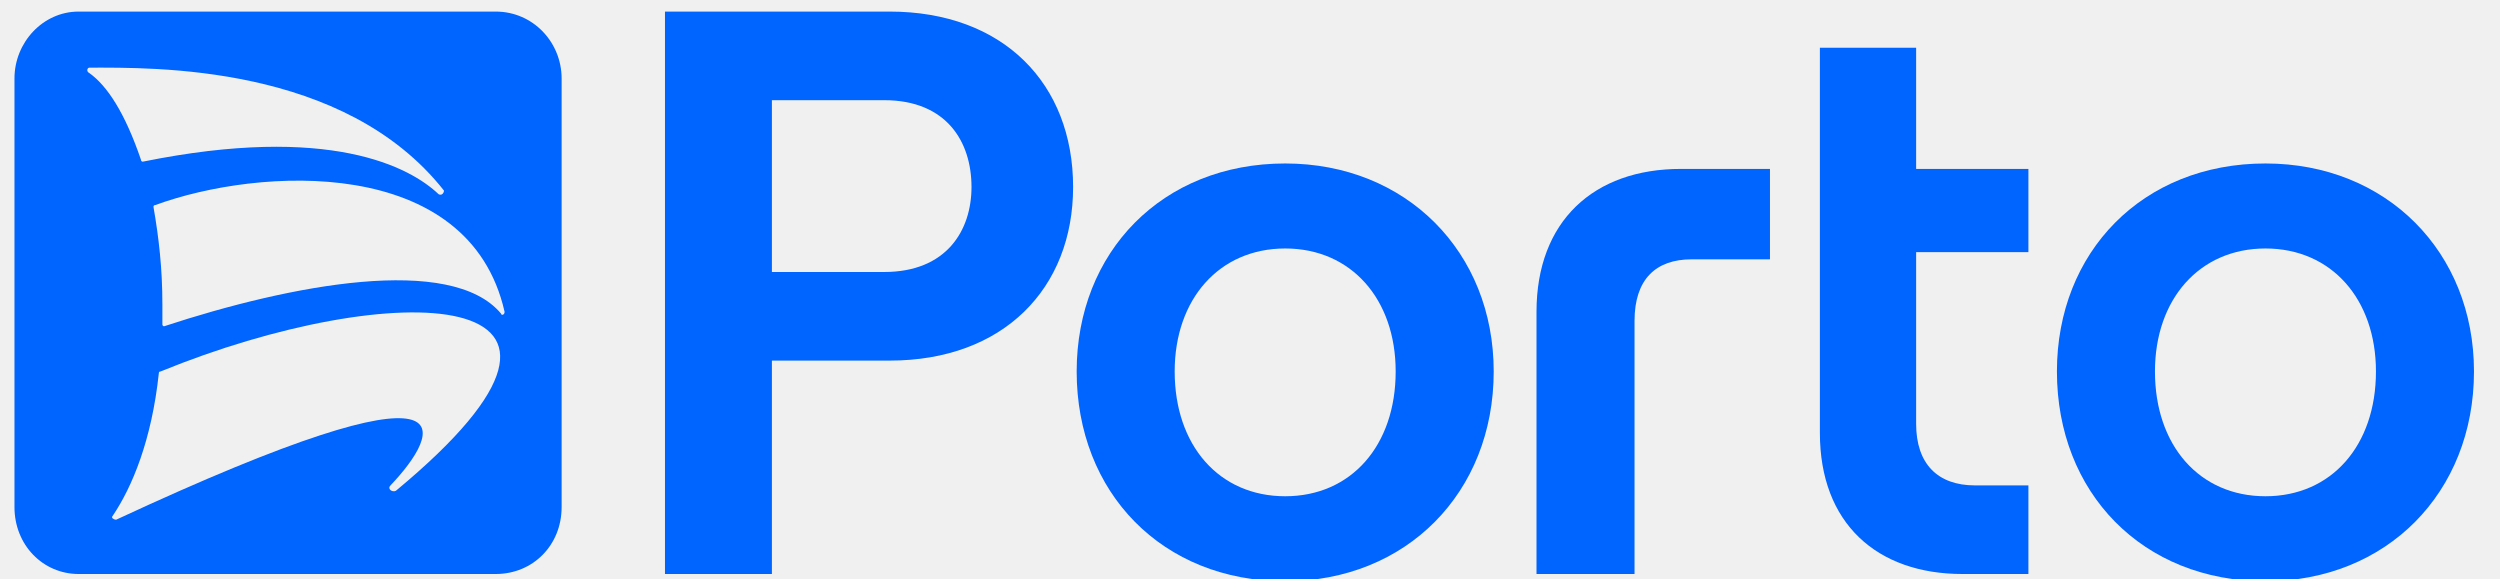
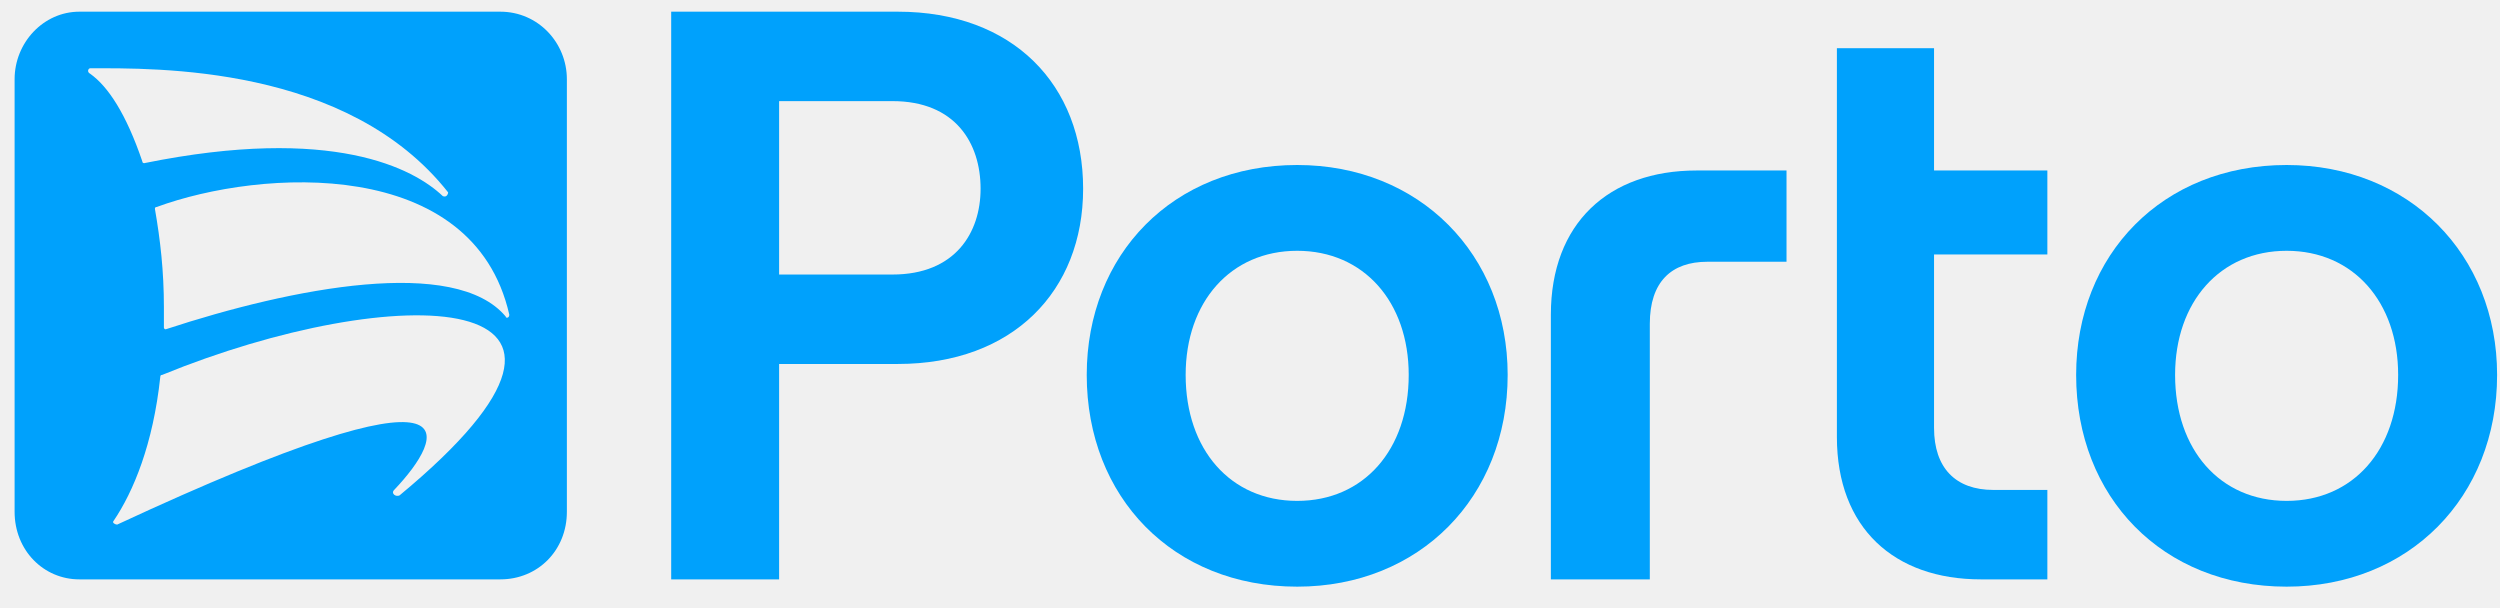
- <svg xmlns="http://www.w3.org/2000/svg" width="108" height="25" viewBox="0 0 108 25" fill="none">
-   <g id="Porto_2022 1" clip-path="url(#clip0_430_1209)">
-     <path id="Vector" fill-rule="evenodd" clip-rule="evenodd" d="M106.876 16.047C106.876 21.281 103.103 25.109 97.868 25.109C92.555 25.109 88.859 21.281 88.859 16.047C88.859 10.891 92.555 7.062 97.868 7.062C103.103 7.062 106.876 10.891 106.876 16.047ZM102.641 16.047C102.641 12.922 100.716 10.734 97.868 10.734C95.019 10.734 93.094 12.922 93.094 16.047C93.094 19.25 95.019 21.438 97.868 21.438C100.716 21.438 102.641 19.25 102.641 16.047Z" fill="#0064FF" />
-     <path id="Vector_2" d="M82.777 2.062V7.297H87.627V10.891H82.777V18.312C82.777 20.031 83.701 20.969 85.317 20.969H87.627V24.797H84.779C81.083 24.797 78.619 22.609 78.619 18.703V2.062H82.777Z" fill="#0064FF" />
-     <path id="Vector_3" fill-rule="evenodd" clip-rule="evenodd" d="M64.528 16.047C64.528 21.281 60.755 25.109 55.52 25.109C50.207 25.109 46.512 21.281 46.512 16.047C46.512 10.891 50.207 7.062 55.52 7.062C60.755 7.062 64.528 10.891 64.528 16.047ZM60.293 16.047C60.293 12.922 58.369 10.734 55.52 10.734C52.671 10.734 50.746 12.922 50.746 16.047C50.746 19.25 52.671 21.438 55.52 21.438C58.369 21.438 60.293 19.25 60.293 16.047Z" fill="#0064FF" />
-     <path id="Vector_4" fill-rule="evenodd" clip-rule="evenodd" d="M46.358 8.078C46.358 12.453 43.355 15.578 38.428 15.578H33.346V24.797H28.727V0.5H38.428C43.355 0.5 46.358 3.625 46.358 8.078ZM41.969 8.078C41.969 6.125 40.891 4.328 38.197 4.328H33.346V11.75H38.197C40.891 11.75 41.969 9.953 41.969 8.078Z" fill="#0064FF" />
-     <path id="Vector_5" d="M66.377 24.797V13.469C66.377 9.562 68.841 7.297 72.613 7.297H76.463V11.203H73.075C71.535 11.203 70.612 12.062 70.612 13.859V24.797H66.377Z" fill="#0064FF" />
-     <path id="Vector_6" fill-rule="evenodd" clip-rule="evenodd" d="M24.262 3.391V21.906C24.262 23.547 23.03 24.797 21.413 24.797H3.397C1.857 24.797 0.625 23.547 0.625 21.906V3.391C0.625 1.828 1.857 0.5 3.397 0.5H21.413C23.03 0.5 24.262 1.828 24.262 3.391ZM6.938 16.047C6.887 16.047 6.861 16.073 6.861 16.125C6.553 19.016 5.707 21.047 4.86 22.297C4.783 22.375 4.937 22.453 5.014 22.453C20.797 15.109 19.026 18.703 16.87 20.969C16.716 21.125 16.948 21.281 17.101 21.203C28.034 12.141 16.87 11.984 6.938 16.047ZM6.091 6.906C6.091 6.984 6.168 6.984 6.168 6.984C14.253 5.344 17.717 7.219 18.949 8.391C19.103 8.469 19.18 8.312 19.18 8.234C14.869 2.766 6.63 2.922 3.859 2.922C3.782 2.922 3.705 3.078 3.859 3.156C4.629 3.703 5.399 4.875 6.091 6.906ZM21.798 13.469C20.258 6.672 11.173 7.219 6.707 8.859C6.656 8.859 6.63 8.885 6.63 8.938C6.861 10.266 7.015 11.594 7.015 13.156C7.015 13.417 7.015 13.703 7.015 14.016C7.015 14.016 7.015 14.094 7.092 14.094C12.559 12.297 19.488 10.969 21.644 13.547C21.644 13.625 21.798 13.625 21.798 13.469Z" fill="#0064FF" />
+ <svg xmlns="http://www.w3.org/2000/svg" width="107" height="26" viewBox="0 0 107 26" fill="none">
+   <g clip-path="url(#clip0_298_650)">
+     <path fill-rule="evenodd" clip-rule="evenodd" d="M106.876 16.047C106.876 21.281 103.103 25.109 97.868 25.109C92.555 25.109 88.859 21.281 88.859 16.047C88.859 10.891 92.555 7.062 97.868 7.062C103.103 7.062 106.876 10.891 106.876 16.047ZM102.641 16.047C102.641 12.922 100.716 10.734 97.868 10.734C95.019 10.734 93.094 12.922 93.094 16.047C93.094 19.25 95.019 21.438 97.868 21.438C100.716 21.438 102.641 19.25 102.641 16.047Z" fill="#00A1FC" />
+     <path d="M82.777 2.062V7.297H87.627V10.891H82.777V18.312C82.777 20.031 83.701 20.969 85.317 20.969H87.627V24.797H84.779C81.083 24.797 78.619 22.609 78.619 18.703V2.062H82.777Z" fill="#00A1FC" />
+     <path fill-rule="evenodd" clip-rule="evenodd" d="M64.528 16.047C64.528 21.281 60.755 25.109 55.52 25.109C50.207 25.109 46.512 21.281 46.512 16.047C46.512 10.891 50.207 7.062 55.52 7.062C60.755 7.062 64.528 10.891 64.528 16.047ZM60.293 16.047C60.293 12.922 58.369 10.734 55.52 10.734C52.671 10.734 50.746 12.922 50.746 16.047C50.746 19.25 52.671 21.438 55.52 21.438C58.369 21.438 60.293 19.25 60.293 16.047Z" fill="#00A1FC" />
+     <path fill-rule="evenodd" clip-rule="evenodd" d="M46.358 8.078C46.358 12.453 43.355 15.578 38.428 15.578H33.346V24.797H28.727V0.5H38.428C43.355 0.5 46.358 3.625 46.358 8.078ZM41.969 8.078C41.969 6.125 40.891 4.328 38.197 4.328H33.346V11.75H38.197C40.891 11.75 41.969 9.953 41.969 8.078Z" fill="#00A1FC" />
+     <path d="M66.377 24.797V13.469C66.377 9.562 68.841 7.297 72.613 7.297H76.463V11.203H73.075C71.535 11.203 70.612 12.062 70.612 13.859V24.797H66.377Z" fill="#00A1FC" />
+     <path fill-rule="evenodd" clip-rule="evenodd" d="M24.262 3.391V21.906C24.262 23.547 23.03 24.797 21.413 24.797H3.397C1.857 24.797 0.625 23.547 0.625 21.906V3.391C0.625 1.828 1.857 0.5 3.397 0.5H21.413C23.03 0.5 24.262 1.828 24.262 3.391ZM6.938 16.047C6.887 16.047 6.861 16.073 6.861 16.125C6.553 19.016 5.707 21.047 4.86 22.297C4.783 22.375 4.937 22.453 5.014 22.453C20.797 15.109 19.026 18.703 16.87 20.969C16.716 21.125 16.948 21.281 17.101 21.203C28.034 12.141 16.87 11.984 6.938 16.047ZM6.091 6.906C6.091 6.984 6.168 6.984 6.168 6.984C14.253 5.344 17.717 7.219 18.949 8.391C19.103 8.469 19.18 8.312 19.18 8.234C14.869 2.766 6.63 2.922 3.859 2.922C3.782 2.922 3.705 3.078 3.859 3.156C4.629 3.703 5.399 4.875 6.091 6.906ZM21.798 13.469C20.258 6.672 11.173 7.219 6.707 8.859C6.656 8.859 6.63 8.885 6.63 8.938C6.861 10.266 7.015 11.594 7.015 13.156C7.015 13.417 7.015 13.703 7.015 14.016C7.015 14.016 7.015 14.094 7.092 14.094C12.559 12.297 19.488 10.969 21.644 13.547C21.644 13.625 21.798 13.625 21.798 13.469Z" fill="#00A1FC" />
  </g>
  <defs>
-     <clipPath id="clip0_430_1209">
-       <rect width="108" height="25" fill="white" transform="translate(0.625 0.5)" />
+     <clipPath id="clip0_298_650">
+       <rect width="106.25" height="25" fill="white" transform="translate(0.625 0.5)" />
    </clipPath>
  </defs>
</svg>
